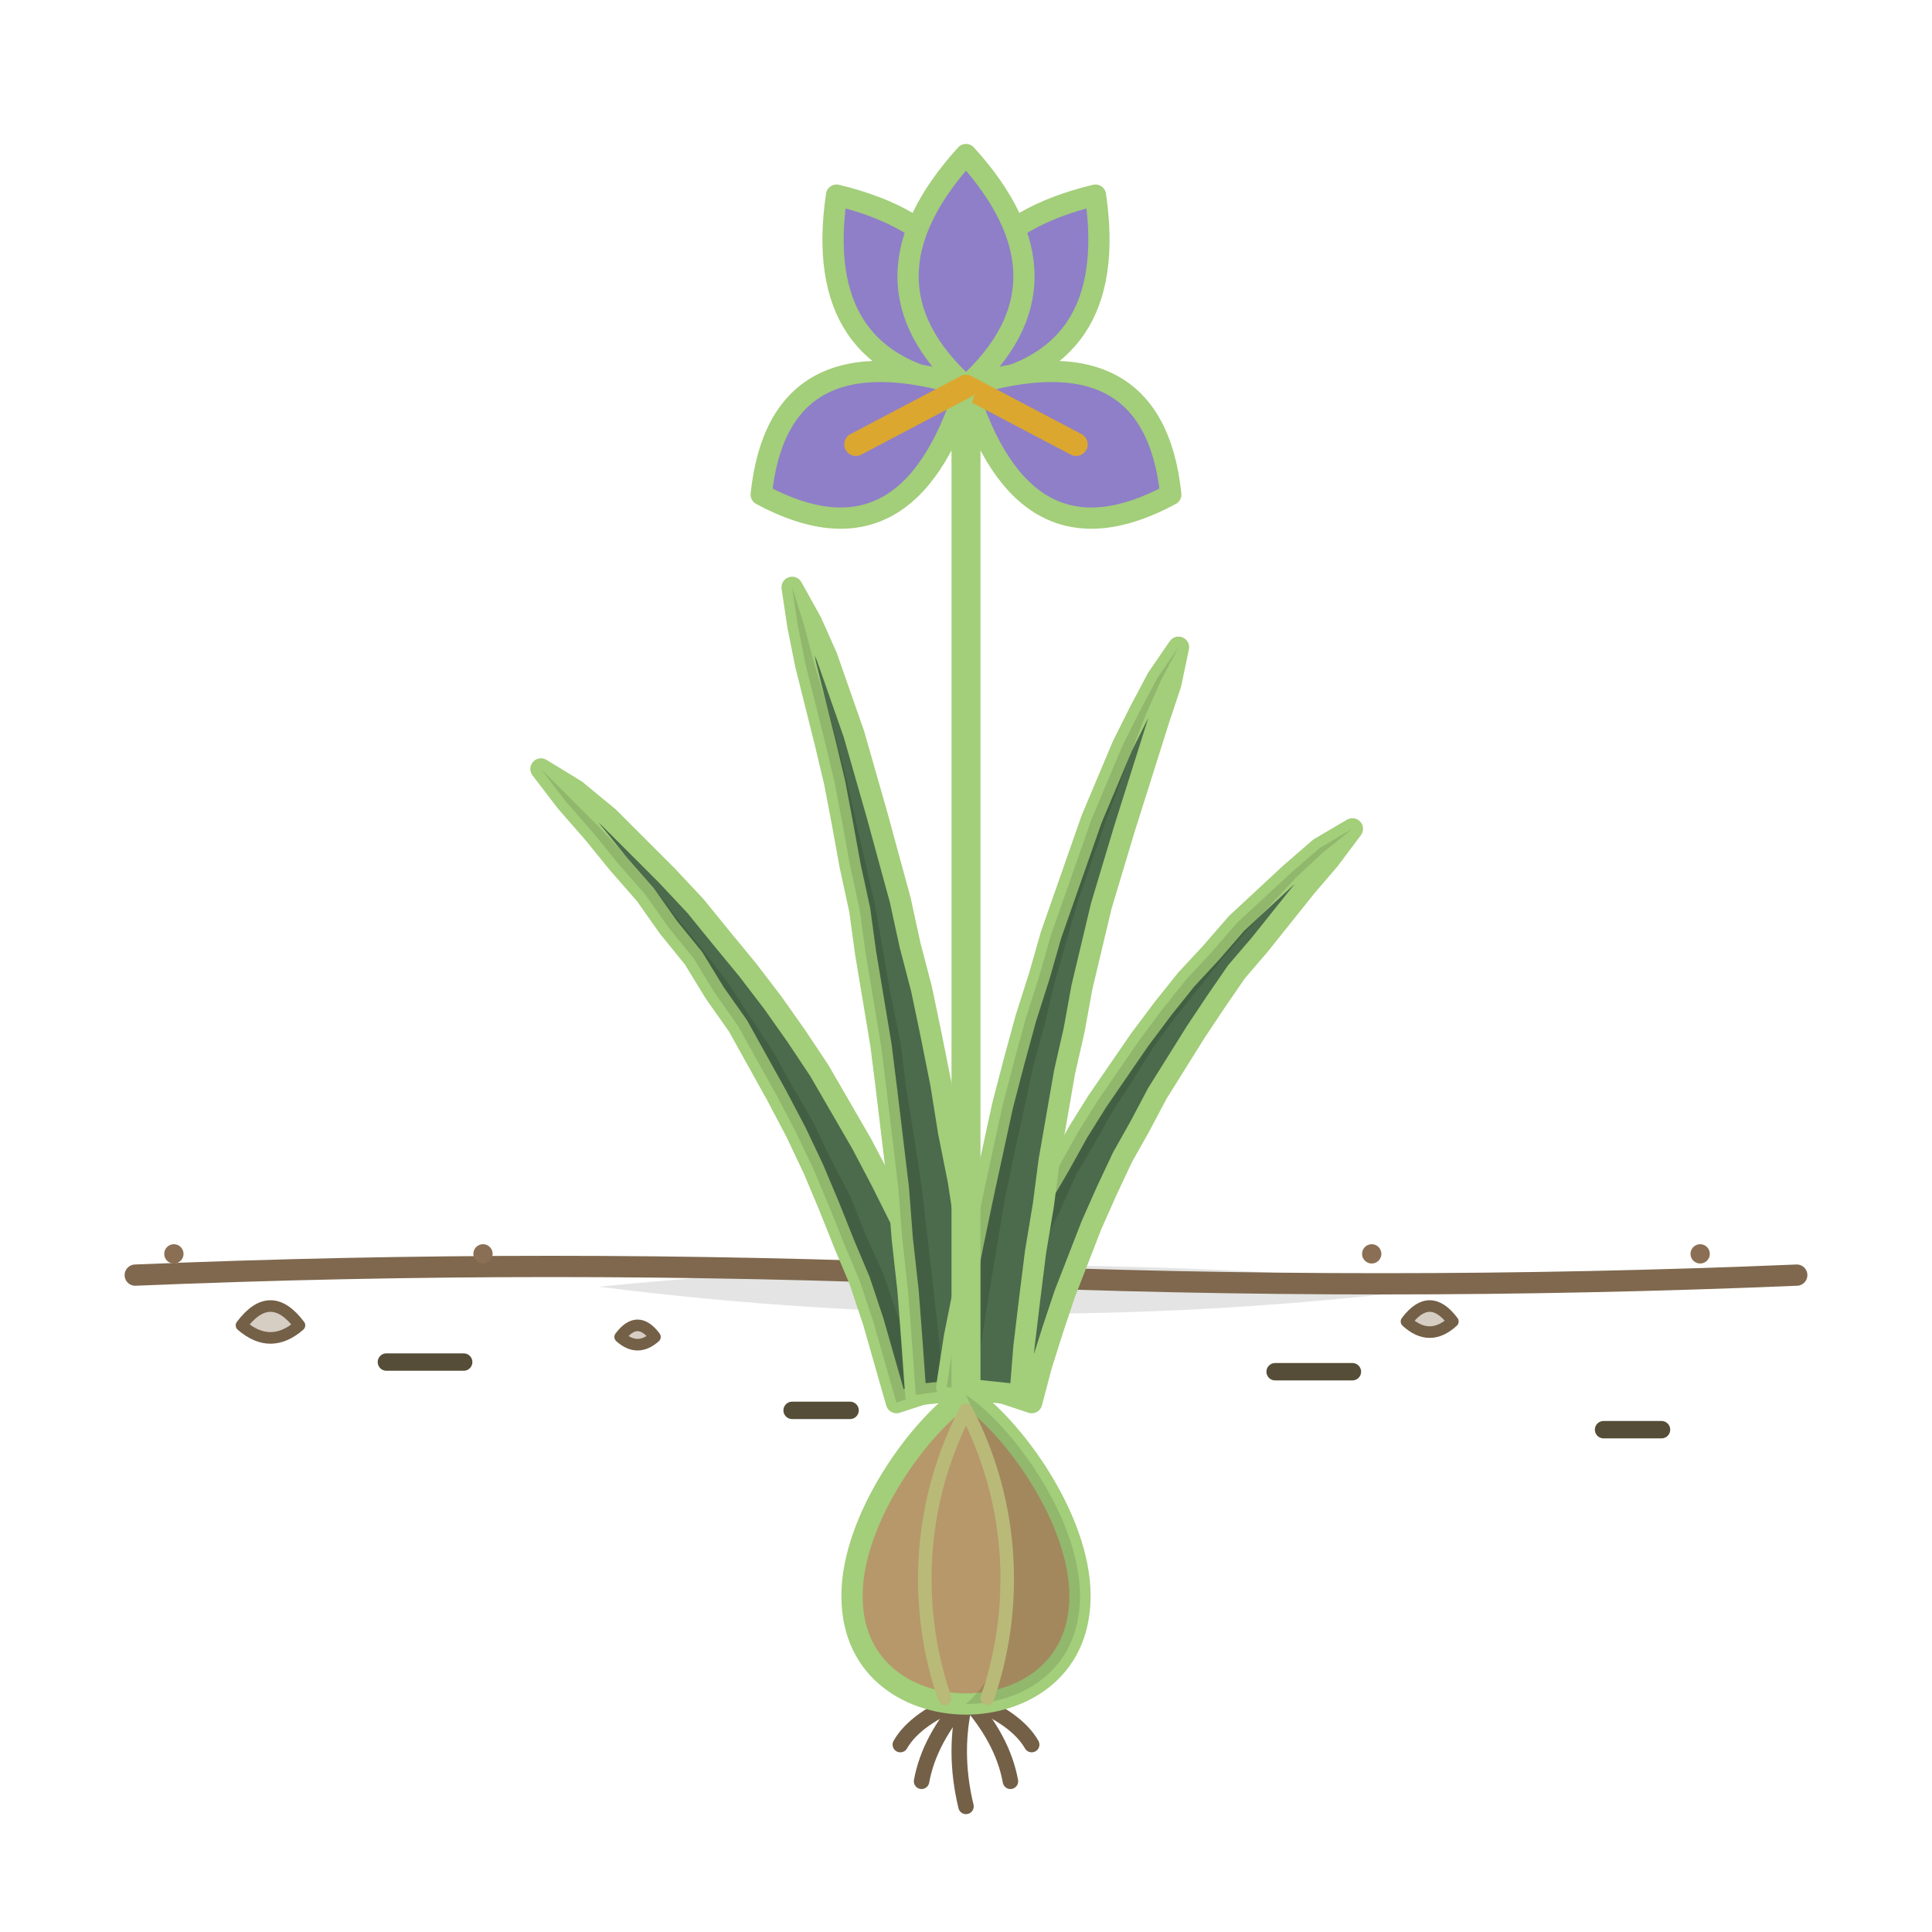
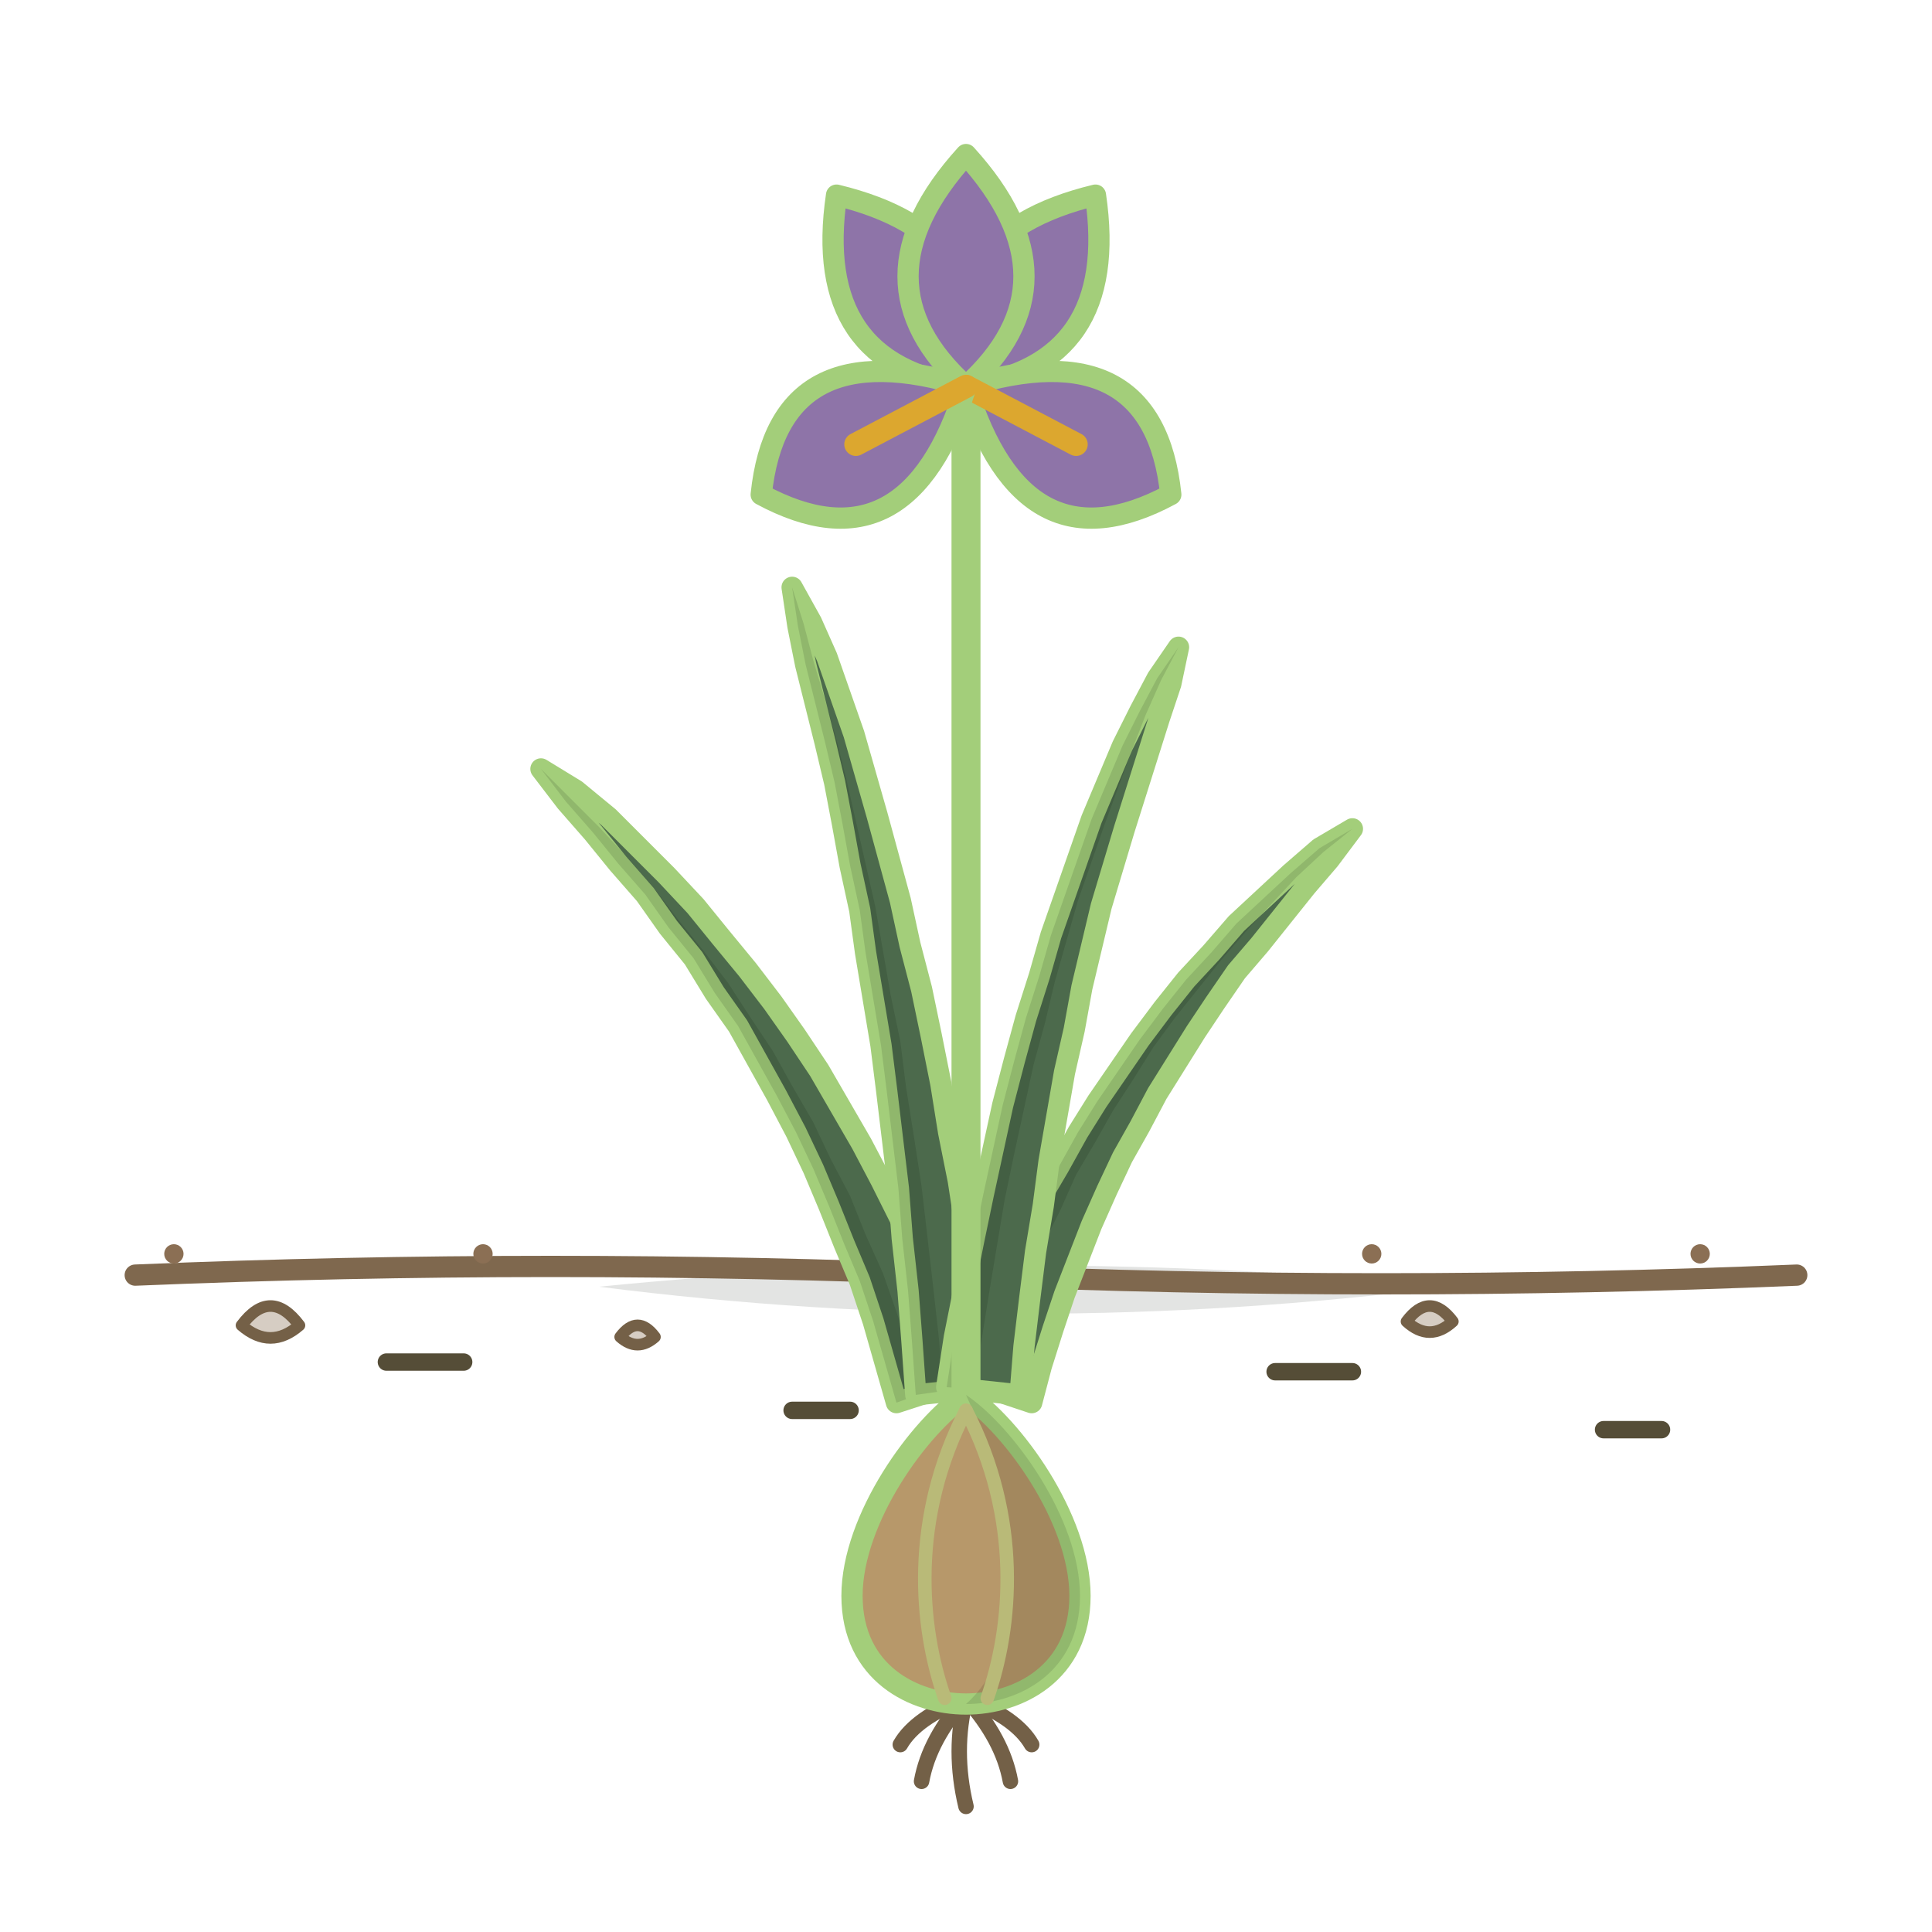
<svg xmlns="http://www.w3.org/2000/svg" width="100" height="100" viewBox="0 0 100 100">
  <g stroke-linecap="round" stroke-linejoin="round">
    <path d="M31,66.6 Q53,64.4 75,66.6 Q53,69.4 31,66.6 Z" fill="#020A06" fill-opacity="0.11" stroke="none" />
    <path d="M7,66 Q28.5,65.1 50,66 T93,66" fill="none" stroke="#7F684E" stroke-width="1.1" />
    <path d="M20,70.5 L24,70.5" fill="none" stroke="#554D37" stroke-width="0.9" />
    <path d="M41,73 L44,73" fill="none" stroke="#554D37" stroke-width="0.9" />
    <path d="M66,71 L70,71" fill="none" stroke="#554D37" stroke-width="0.9" />
    <path d="M83,74 L86,74" fill="none" stroke="#554D37" stroke-width="0.9" />
    <path d="M12.5,68.6 Q14,66.6 15.5,68.6 Q14,69.9 12.5,68.6 Z" fill="#8B6F54" fill-opacity="0.35" stroke="#746047" stroke-width="0.6" />
    <path d="M72.8,68.4 Q74,66.8 75.2,68.4 Q74,69.5 72.8,68.4 Z" fill="#8B6F54" fill-opacity="0.35" stroke="#746047" stroke-width="0.6" />
    <path d="M32.1,69.2 Q33,68 33.9,69.2 Q33,70 32.1,69.2 Z" fill="#8B6F54" fill-opacity="0.35" stroke="#746047" stroke-width="0.6" />
    <circle cx="9" cy="64.9" r="0.5" fill="#8B6F54" />
    <circle cx="25" cy="64.9" r="0.5" fill="#8B6F54" />
    <circle cx="71" cy="64.9" r="0.5" fill="#8B6F54" />
    <circle cx="88" cy="64.9" r="0.5" fill="#8B6F54" />
    <path d="M50.1,71.4 L49.3,69.3 L48.4,67.2 L47.6,65.1 L46.6,63.1 L45.6,61.1 L44.6,59.2 L43.5,57.3 L42.4,55.4 L41.2,53.6 L40,51.9 L38.7,50.2 L37.3,48.5 L36,46.9 L34.5,45.3 L33,43.8 L31.5,42.3 L29.8,40.9 L28,39.8 L28,39.8 L29.3,41.5 L30.7,43.1 L32,44.7 L33.4,46.3 L34.6,48 L35.9,49.6 L37,51.4 L38.2,53.1 L39.2,54.9 L40.2,56.7 L41.2,58.6 L42.1,60.5 L42.9,62.4 L43.7,64.4 L44.5,66.3 L45.2,68.4 L45.8,70.5 L46.4,72.6 Z" fill="#4C6A4C" stroke="#A3CE7A" stroke-width="1.1" />
    <path d="M46.4,72.6 L45.8,70.5 L45.2,68.4 L44.5,66.3 L43.7,64.4 L42.9,62.4 L42.1,60.5 L41.2,58.6 L40.2,56.7 L39.2,54.9 L38.2,53.1 L37,51.4 L35.9,49.6 L34.6,48 L33.4,46.3 L32,44.7 L30.7,43.1 L29.3,41.5 L28,39.8 L28,39.8 L29.5,41.3 L31,42.8 L32.4,44.3 L33.8,45.9 L35.1,47.6 L36.4,49.2 L37.7,50.9 L38.8,52.6 L40,54.4 L41,56.2 L42.1,58.1 L43,60 L44,61.9 L44.8,63.9 L45.7,65.9 L46.4,67.9 L47.1,70 L47.8,72.1 Z" fill="#020A06" fill-opacity="0.12" stroke="none" />
    <path d="M53.4,72.6 L53.9,70.7 L54.5,68.8 L55.1,67 L55.8,65.2 L56.5,63.4 L57.3,61.6 L58.1,59.9 L59,58.3 L59.9,56.6 L60.9,55 L61.9,53.4 L62.9,51.9 L64,50.3 L65.2,48.9 L66.4,47.4 L67.6,45.9 L68.8,44.5 L70,42.9 L70,42.9 L68.3,43.9 L66.8,45.2 L65.4,46.5 L64,47.8 L62.7,49.3 L61.4,50.7 L60.2,52.2 L59,53.8 L57.9,55.4 L56.8,57 L55.8,58.6 L54.8,60.4 L53.8,62.1 L52.9,63.9 L52.1,65.7 L51.3,67.6 L50.5,69.5 L49.8,71.4 Z" fill="#4C6A4C" stroke="#A3CE7A" stroke-width="1.1" />
    <path d="M49.8,71.4 L50.5,69.5 L51.3,67.6 L52.1,65.7 L52.9,63.9 L53.8,62.1 L54.8,60.4 L55.8,58.6 L56.8,57 L57.9,55.4 L59,53.8 L60.2,52.2 L61.4,50.7 L62.7,49.3 L64,47.8 L65.4,46.5 L66.8,45.2 L68.3,43.9 L70,42.9 L70,42.9 L68.5,44.1 L67.1,45.4 L65.8,46.8 L64.5,48.2 L63.2,49.7 L62,51.2 L60.8,52.7 L59.7,54.2 L58.7,55.8 L57.6,57.5 L56.7,59.1 L55.7,60.8 L54.9,62.6 L54,64.4 L53.2,66.2 L52.5,68 L51.8,69.9 L51.2,71.9 Z" fill="#020A06" fill-opacity="0.12" stroke="none" />
    <path d="M51.2,71.8 L50.8,69.1 L50.4,66.4 L50,63.7 L49.6,61.1 L49.1,58.6 L48.7,56.1 L48.2,53.6 L47.7,51.2 L47.1,48.9 L46.6,46.6 L46,44.4 L45.4,42.2 L44.8,40.1 L44.2,38 L43.5,36 L42.8,34 L42,32.2 L41,30.4 L41,30.4 L41.3,32.4 L41.7,34.4 L42.2,36.4 L42.7,38.4 L43.2,40.5 L43.6,42.6 L44,44.8 L44.5,47.1 L44.8,49.3 L45.2,51.7 L45.6,54.1 L45.9,56.5 L46.2,59 L46.5,61.5 L46.7,64.1 L47,66.8 L47.2,69.4 L47.4,72.2 Z" fill="#4C6A4C" stroke="#A3CE7A" stroke-width="1.1" />
    <path d="M47.4,72.2 L47.2,69.4 L47,66.8 L46.7,64.1 L46.5,61.5 L46.2,59 L45.9,56.5 L45.6,54.1 L45.2,51.7 L44.8,49.3 L44.5,47.1 L44,44.8 L43.6,42.6 L43.2,40.5 L42.7,38.4 L42.2,36.4 L41.7,34.4 L41.3,32.4 L41,30.4 L41,30.4 L41.6,32.3 L42.1,34.2 L42.7,36.2 L43.3,38.3 L43.8,40.3 L44.3,42.5 L44.8,44.7 L45.3,46.9 L45.7,49.2 L46.1,51.5 L46.6,53.9 L46.9,56.3 L47.3,58.8 L47.7,61.4 L48,64 L48.3,66.6 L48.6,69.3 L48.8,72 Z" fill="#020A06" fill-opacity="0.12" stroke="none" />
    <path d="M52.8,72.2 L53,69.7 L53.3,67.2 L53.6,64.8 L54,62.4 L54.3,60.1 L54.7,57.8 L55.1,55.5 L55.6,53.3 L56,51.1 L56.5,49 L57,46.9 L57.6,44.9 L58.2,42.9 L58.8,41 L59.4,39.1 L60,37.2 L60.6,35.4 L61,33.5 L61,33.5 L59.9,35.1 L59,36.8 L58.1,38.6 L57.3,40.5 L56.5,42.4 L55.8,44.4 L55.1,46.4 L54.4,48.4 L53.8,50.5 L53.1,52.7 L52.5,54.9 L51.9,57.2 L51.4,59.5 L50.9,61.8 L50.4,64.2 L49.9,66.7 L49.4,69.2 L49,71.8 Z" fill="#4C6A4C" stroke="#A3CE7A" stroke-width="1.1" />
    <path d="M49,71.8 L49.4,69.2 L49.9,66.7 L50.4,64.2 L50.9,61.8 L51.4,59.5 L51.9,57.2 L52.5,54.9 L53.1,52.7 L53.8,50.5 L54.4,48.4 L55.1,46.4 L55.8,44.4 L56.5,42.4 L57.3,40.5 L58.1,38.6 L59,36.8 L59.9,35.1 L61,33.5 L61,33.5 L60.1,35.2 L59.3,37 L58.6,38.8 L57.9,40.7 L57.2,42.6 L56.5,44.6 L55.8,46.6 L55.2,48.7 L54.6,50.8 L54.1,52.9 L53.5,55.1 L53,57.4 L52.5,59.7 L52,62.1 L51.6,64.5 L51.2,66.9 L50.8,69.4 L50.4,71.9 Z" fill="#020A06" fill-opacity="0.12" stroke="none" />
    <path d="M50,72 Q50,40.8 50,20" fill="none" stroke="#A3CE7A" stroke-width="1.5" />
-     <path d="M50,20 Q52,12.2 43.3,10.1 Q42,18.9 50,20 Z" fill="#8E7FC8" stroke="#A3CE7A" stroke-width="1.1" />
-     <path d="M50,20 Q58,18.9 56.7,10.1 Q48,12.2 50,20 Z" fill="#8E7FC8" stroke="#A3CE7A" stroke-width="1.1" />
-     <path d="M50,20 Q56,14.6 50,8 Q44,14.6 50,20 Z" fill="#8E7FC8" stroke="#A3CE7A" stroke-width="1.1" />
-     <path d="M50,20 Q53,29.7 60.6,25.6 Q59.7,17 50,20 Z" fill="#8E7FC8" stroke="#A3CE7A" stroke-width="1.1" />
+     <path d="M50,20 Q52,12.2 43.3,10.1 Q42,18.9 50,20 Z" fill="#8E74A8" stroke="#A3CE7A" stroke-width="1.1" />
+     <path d="M50,20 Q58,18.9 56.7,10.1 Q48,12.2 50,20 Z" fill="#8E74A8" stroke="#A3CE7A" stroke-width="1.1" />
+     <path d="M50,20 Q56,14.6 50,8 Q44,14.6 50,20 Z" fill="#8E74A8" stroke="#A3CE7A" stroke-width="1.1" />
+     <path d="M50,20 Q53,29.7 60.6,25.6 Q59.7,17 50,20 Z" fill="#8E74A8" stroke="#A3CE7A" stroke-width="1.1" />
    <path d="M50,20 L55.7,23" fill="none" stroke="#DCA72F" stroke-width="1.2" />
-     <path d="M50,20 Q40.3,17 39.4,25.6 Q47,29.7 50,20 Z" fill="#8E7FC8" stroke="#A3CE7A" stroke-width="1.1" />
+     <path d="M50,20 Q40.3,17 39.4,25.6 Q47,29.7 50,20 Z" fill="#8E74A8" stroke="#A3CE7A" stroke-width="1.1" />
    <path d="M50,20 L44.3,23" fill="none" stroke="#DCA72F" stroke-width="1.2" />
    <path d="M50,87.9 Q52.6,88.9 53.4,90.3" fill="none" stroke="#736047" stroke-width="0.8" />
    <path d="M50,87.9 Q51.9,90 52.3,92.2" fill="none" stroke="#736047" stroke-width="0.8" />
    <path d="M50,87.9 Q49.3,90.6 50,93.5" fill="none" stroke="#736047" stroke-width="0.8" />
    <path d="M50,87.9 Q48.1,90 47.7,92.2" fill="none" stroke="#736047" stroke-width="0.8" />
    <path d="M50,87.9 Q47.4,88.9 46.6,90.3" fill="none" stroke="#736047" stroke-width="0.8" />
    <path d="M50,72.2 C52.4,73.8 55.9,78.6 55.9,82.6 C55.9,86.6 52.7,88.2 50,88.2 C47.3,88.2 44.1,86.6 44.1,82.6 C44.1,78.6 47.6,73.8 50,72.2 Z" fill="#B7986A" stroke="#A3CE7A" stroke-width="1.1" />
    <path d="M50,72.2 C52.4,73.8 55.9,78.6 55.9,82.6 C55.9,86.6 52.7,88.2 50,88.2 C52.7,85.8 53.7,80.2 50,72.2 Z" fill="#020A06" fill-opacity="0.11" stroke="none" />
    <path d="M50,73 C47.1,78.6 47.6,84.2 48.9,87.9" fill="none" stroke="#B9BA78" stroke-width="0.7" />
    <path d="M50,73 C52.9,78.6 52.4,84.2 51.1,87.9" fill="none" stroke="#B9BA78" stroke-width="0.7" />
  </g>
</svg>
